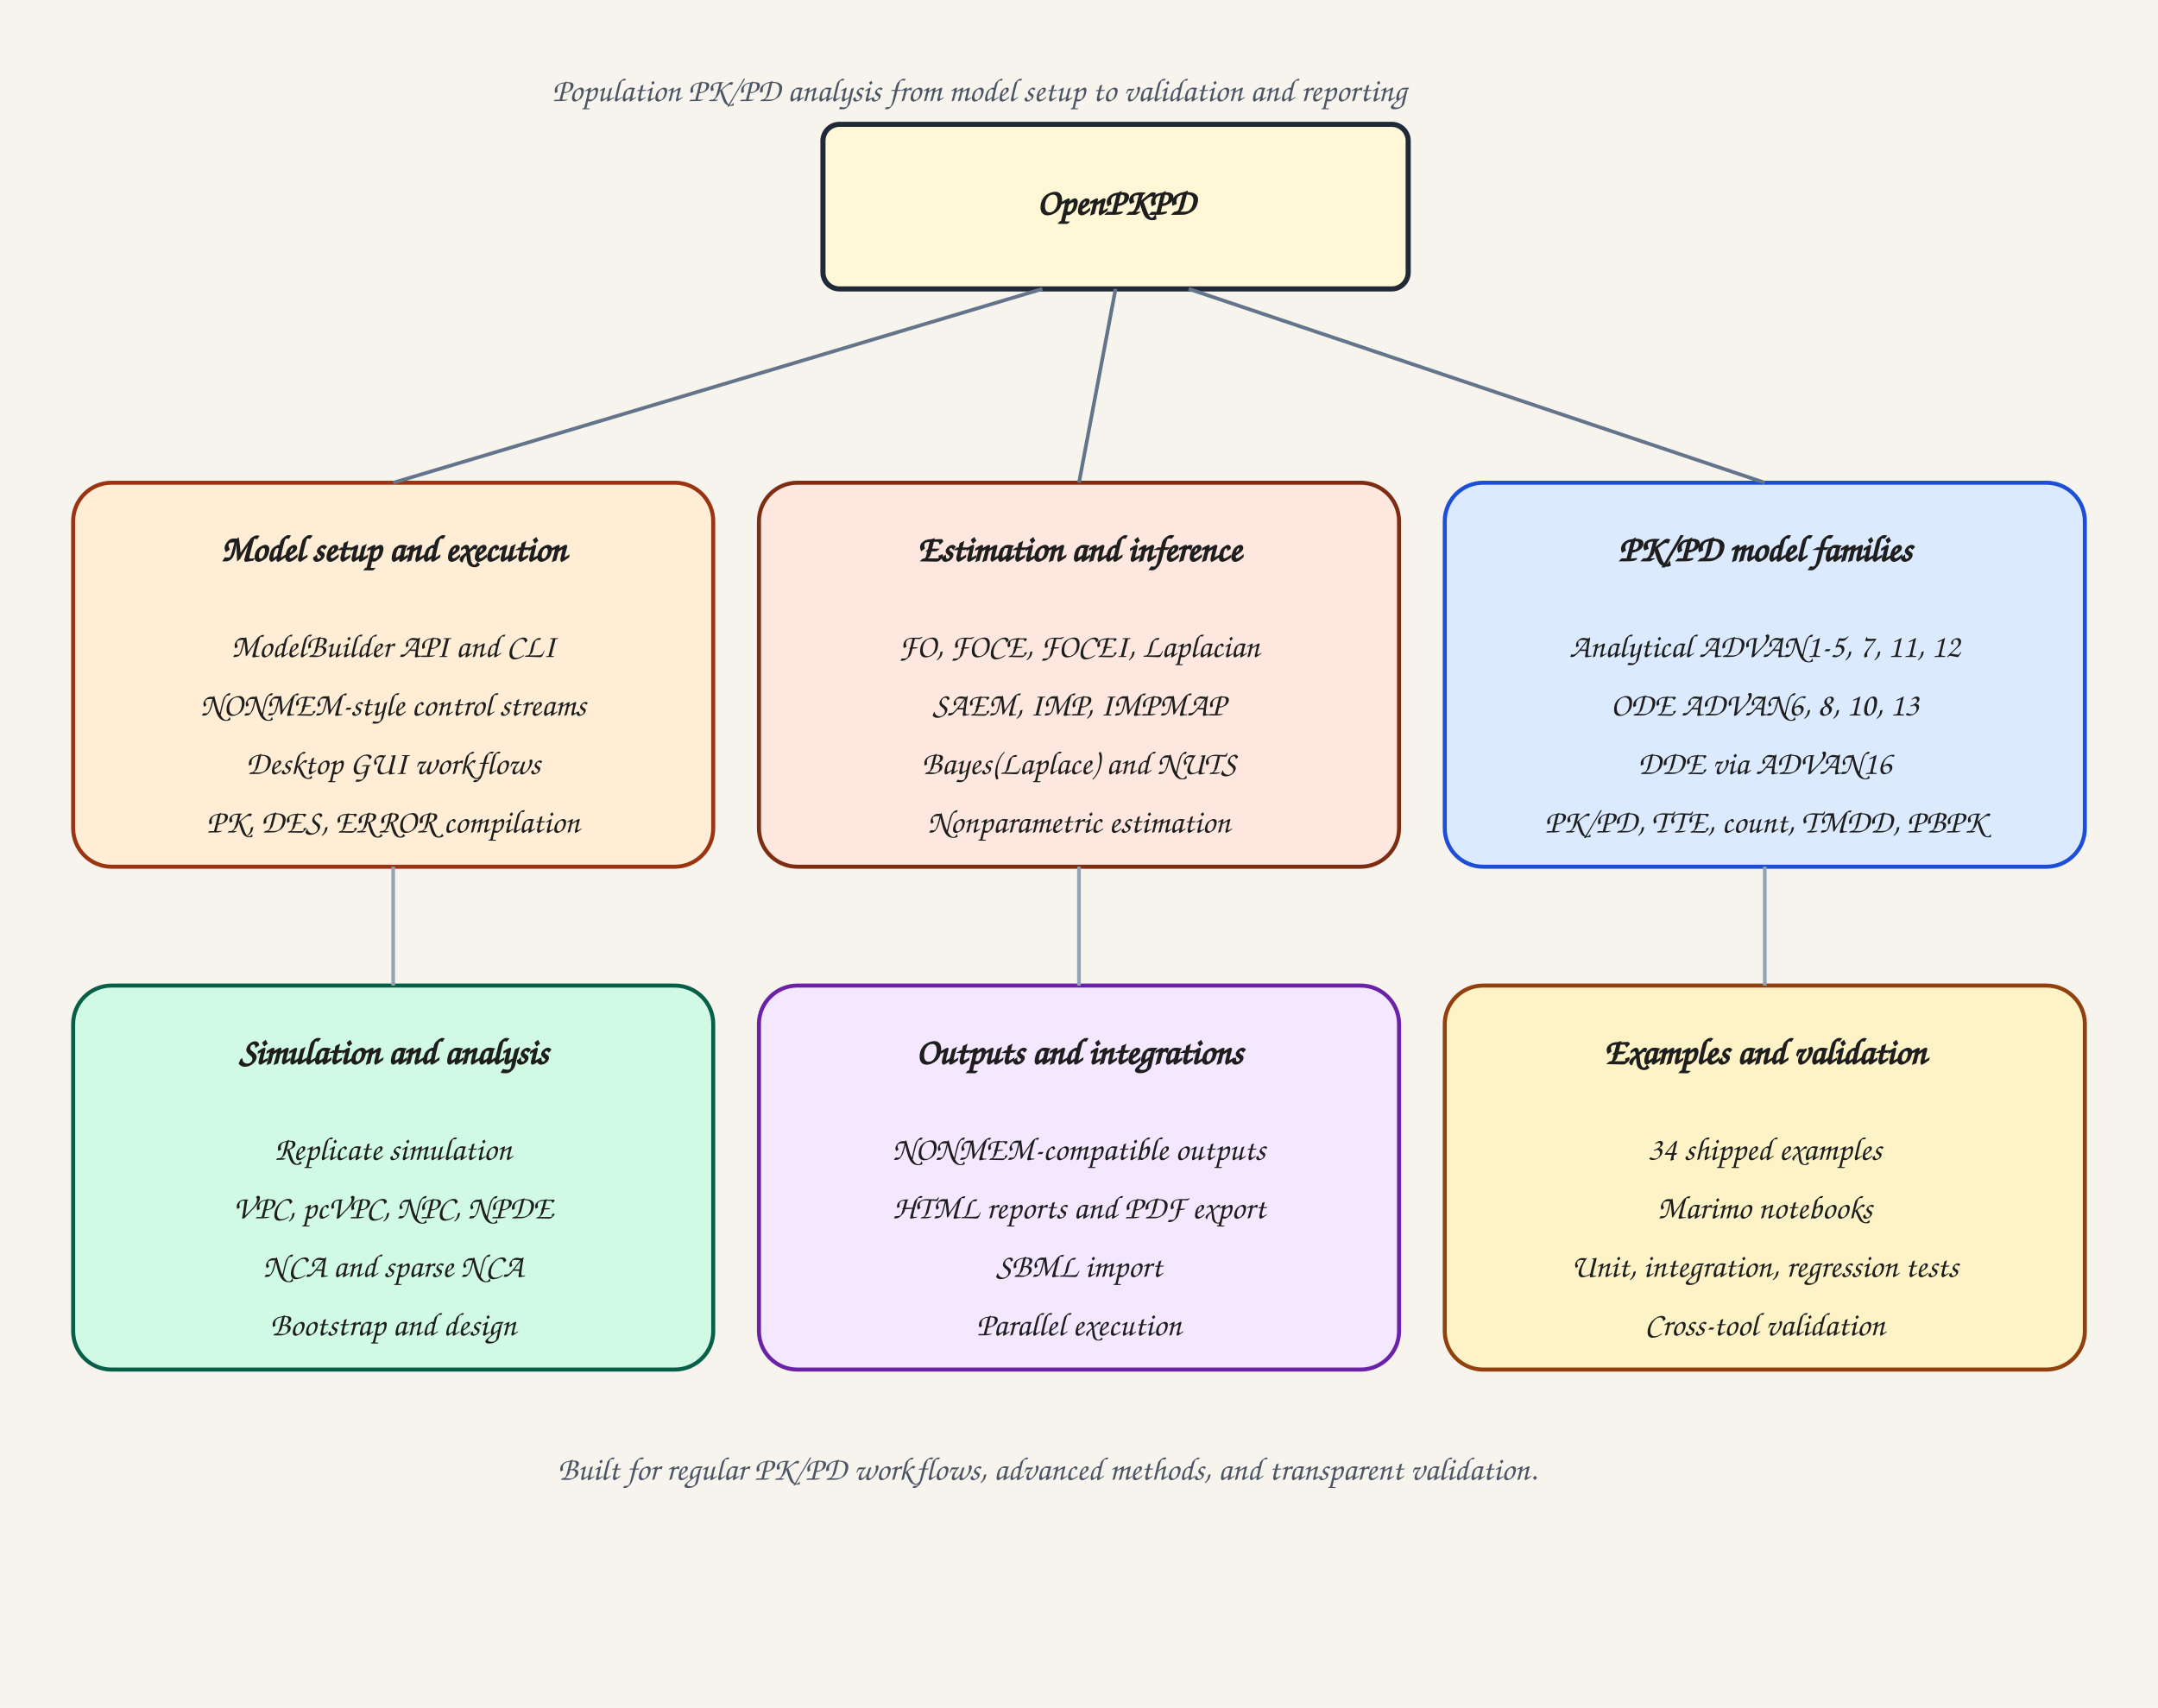
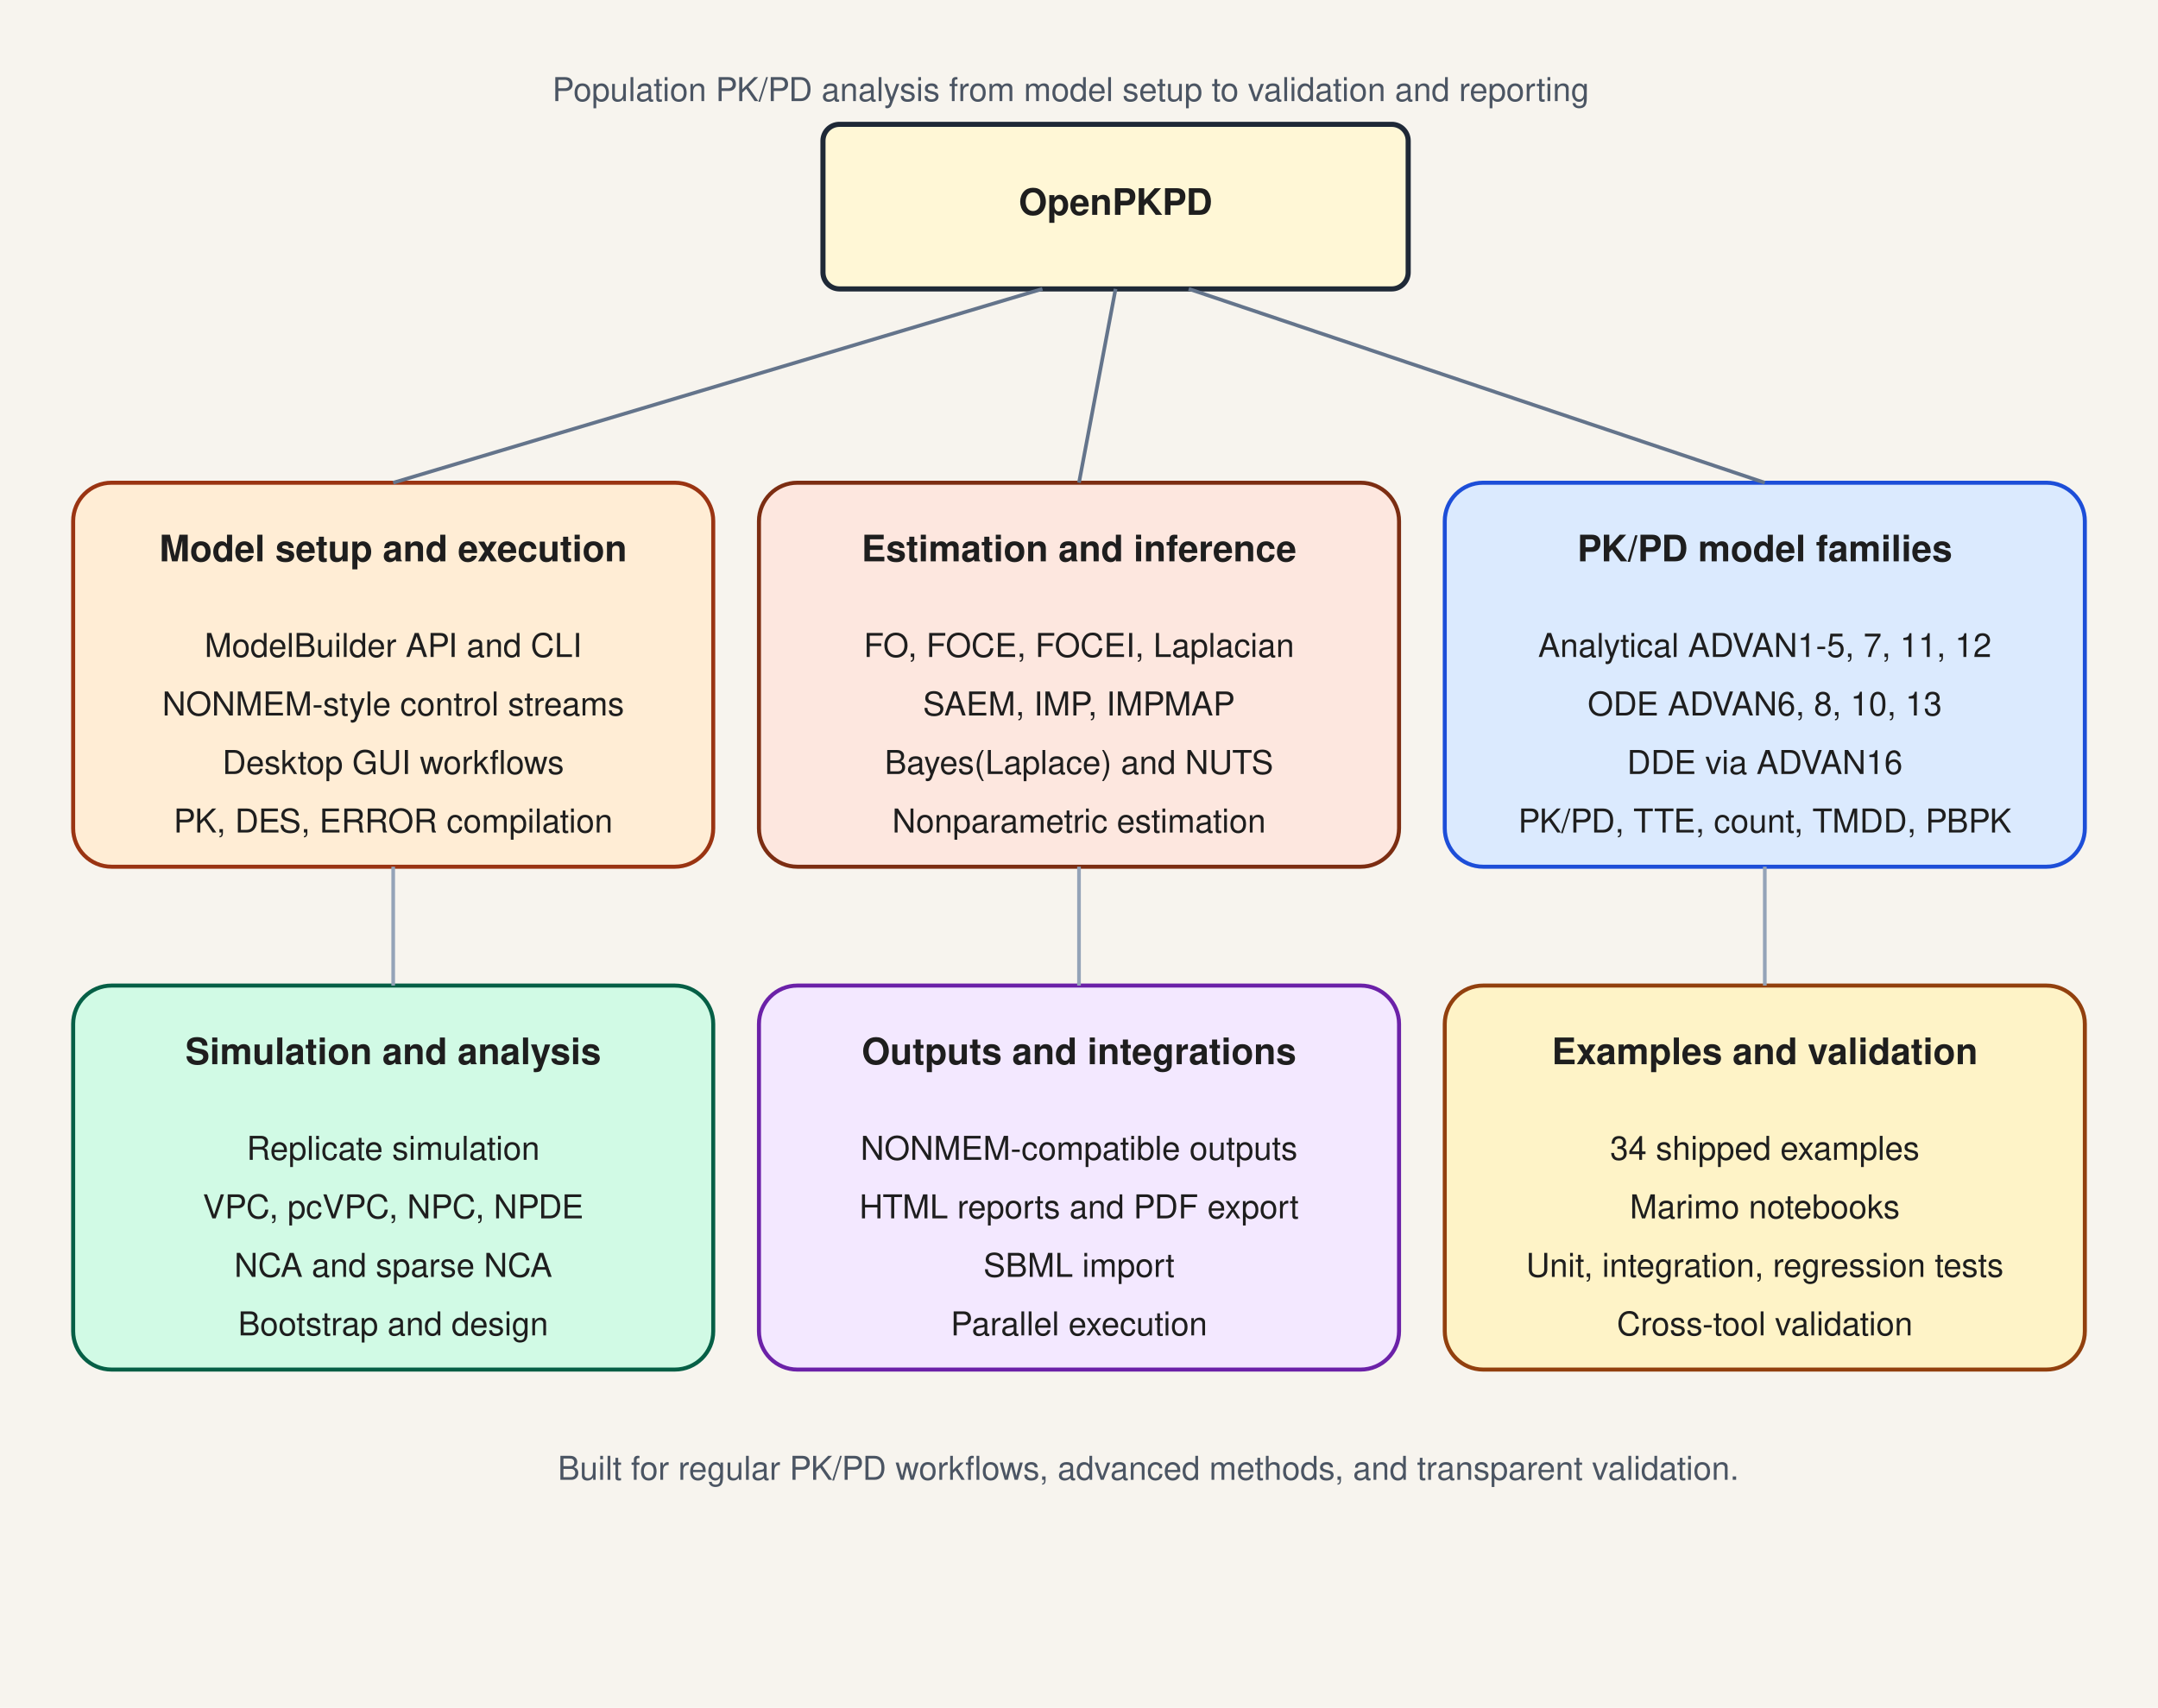
<svg xmlns="http://www.w3.org/2000/svg" width="1180" height="934" viewBox="30 -34 1180 934">
  <rect x="30" y="-34" width="1180" height="934" fill="#f7f4ee" />
  <defs />
  <rect x="480" y="34" width="320" height="90" rx="9.0" ry="9.0" fill="#fff7d6" stroke="#1f2937" stroke-width="2.8" />
-   <text x="640.0" y="83.5" font-family="'Virgil', 'Segoe Print', 'Bradley Hand', cursive" font-size="20" fill="#1e1e1e" text-anchor="middle" dominant-baseline="auto" font-weight="700">OpenPKPD</text>
-   <text x="332" y="21.3" font-family="'Virgil', 'Segoe Print', 'Bradley Hand', cursive" font-size="18" fill="#4b5563" text-anchor="start" dominant-baseline="auto">Population PK/PD analysis from model setup to validation and reporting</text>
+   <text x="640.0" y="83.5" font-family="'Helvetica Neue', Helvetica, Arial, sans-serif" font-size="20" fill="#1e1e1e" text-anchor="middle" dominant-baseline="auto" font-weight="700">OpenPKPD</text>
+   <text x="332" y="21.3" font-family="'Helvetica Neue', Helvetica, Arial, sans-serif" font-size="18" fill="#4b5563" text-anchor="start" dominant-baseline="auto">Population PK/PD analysis from model setup to validation and reporting</text>
  <rect x="70" y="230" width="350" height="210" rx="21.0" ry="21.0" fill="#ffedd5" stroke="#9a3412" stroke-width="2.2" />
-   <text x="245.0" y="273.0" font-family="'Virgil', 'Segoe Print', 'Bradley Hand', cursive" font-size="20" fill="#1e1e1e" text-anchor="middle" dominant-baseline="auto" font-weight="700">Model setup and execution</text>
-   <text x="245.0" y="325.3" font-family="'Virgil', 'Segoe Print', 'Bradley Hand', cursive" font-size="18" fill="#1e1e1e" text-anchor="middle" dominant-baseline="auto">ModelBuilder API and CLI</text>
-   <text x="245.0" y="357.3" font-family="'Virgil', 'Segoe Print', 'Bradley Hand', cursive" font-size="18" fill="#1e1e1e" text-anchor="middle" dominant-baseline="auto">NONMEM-style control streams</text>
-   <text x="245.0" y="389.3" font-family="'Virgil', 'Segoe Print', 'Bradley Hand', cursive" font-size="18" fill="#1e1e1e" text-anchor="middle" dominant-baseline="auto">Desktop GUI workflows</text>
-   <text x="245.0" y="421.3" font-family="'Virgil', 'Segoe Print', 'Bradley Hand', cursive" font-size="18" fill="#1e1e1e" text-anchor="middle" dominant-baseline="auto">PK, DES, ERROR compilation</text>
+   <text x="245.0" y="273.0" font-family="'Helvetica Neue', Helvetica, Arial, sans-serif" font-size="20" fill="#1e1e1e" text-anchor="middle" dominant-baseline="auto" font-weight="700">Model setup and execution</text>
+   <text x="245.0" y="325.3" font-family="'Helvetica Neue', Helvetica, Arial, sans-serif" font-size="18" fill="#1e1e1e" text-anchor="middle" dominant-baseline="auto">ModelBuilder API and CLI</text>
+   <text x="245.0" y="357.3" font-family="'Helvetica Neue', Helvetica, Arial, sans-serif" font-size="18" fill="#1e1e1e" text-anchor="middle" dominant-baseline="auto">NONMEM-style control streams</text>
+   <text x="245.0" y="389.3" font-family="'Helvetica Neue', Helvetica, Arial, sans-serif" font-size="18" fill="#1e1e1e" text-anchor="middle" dominant-baseline="auto">Desktop GUI workflows</text>
+   <text x="245.0" y="421.3" font-family="'Helvetica Neue', Helvetica, Arial, sans-serif" font-size="18" fill="#1e1e1e" text-anchor="middle" dominant-baseline="auto">PK, DES, ERROR compilation</text>
  <rect x="445" y="230" width="350" height="210" rx="21.0" ry="21.0" fill="#fde7df" stroke="#7c2d12" stroke-width="2.2" />
-   <text x="620.0" y="273.0" font-family="'Virgil', 'Segoe Print', 'Bradley Hand', cursive" font-size="20" fill="#1e1e1e" text-anchor="middle" dominant-baseline="auto" font-weight="700">Estimation and inference</text>
-   <text x="620.0" y="325.3" font-family="'Virgil', 'Segoe Print', 'Bradley Hand', cursive" font-size="18" fill="#1e1e1e" text-anchor="middle" dominant-baseline="auto">FO, FOCE, FOCEI, Laplacian</text>
-   <text x="620.0" y="357.3" font-family="'Virgil', 'Segoe Print', 'Bradley Hand', cursive" font-size="18" fill="#1e1e1e" text-anchor="middle" dominant-baseline="auto">SAEM, IMP, IMPMAP</text>
-   <text x="620.0" y="389.3" font-family="'Virgil', 'Segoe Print', 'Bradley Hand', cursive" font-size="18" fill="#1e1e1e" text-anchor="middle" dominant-baseline="auto">Bayes(Laplace) and NUTS</text>
-   <text x="620.0" y="421.3" font-family="'Virgil', 'Segoe Print', 'Bradley Hand', cursive" font-size="18" fill="#1e1e1e" text-anchor="middle" dominant-baseline="auto">Nonparametric estimation</text>
+   <text x="620.0" y="273.0" font-family="'Helvetica Neue', Helvetica, Arial, sans-serif" font-size="20" fill="#1e1e1e" text-anchor="middle" dominant-baseline="auto" font-weight="700">Estimation and inference</text>
+   <text x="620.0" y="325.3" font-family="'Helvetica Neue', Helvetica, Arial, sans-serif" font-size="18" fill="#1e1e1e" text-anchor="middle" dominant-baseline="auto">FO, FOCE, FOCEI, Laplacian</text>
+   <text x="620.0" y="357.3" font-family="'Helvetica Neue', Helvetica, Arial, sans-serif" font-size="18" fill="#1e1e1e" text-anchor="middle" dominant-baseline="auto">SAEM, IMP, IMPMAP</text>
+   <text x="620.0" y="389.3" font-family="'Helvetica Neue', Helvetica, Arial, sans-serif" font-size="18" fill="#1e1e1e" text-anchor="middle" dominant-baseline="auto">Bayes(Laplace) and NUTS</text>
+   <text x="620.0" y="421.3" font-family="'Helvetica Neue', Helvetica, Arial, sans-serif" font-size="18" fill="#1e1e1e" text-anchor="middle" dominant-baseline="auto">Nonparametric estimation</text>
  <rect x="820" y="230" width="350" height="210" rx="21.0" ry="21.0" fill="#dbeafe" stroke="#1d4ed8" stroke-width="2.2" />
-   <text x="995.0" y="273.0" font-family="'Virgil', 'Segoe Print', 'Bradley Hand', cursive" font-size="20" fill="#1e1e1e" text-anchor="middle" dominant-baseline="auto" font-weight="700">PK/PD model families</text>
-   <text x="995.0" y="325.3" font-family="'Virgil', 'Segoe Print', 'Bradley Hand', cursive" font-size="18" fill="#1e1e1e" text-anchor="middle" dominant-baseline="auto">Analytical ADVAN1-5, 7, 11, 12</text>
-   <text x="995.0" y="357.3" font-family="'Virgil', 'Segoe Print', 'Bradley Hand', cursive" font-size="18" fill="#1e1e1e" text-anchor="middle" dominant-baseline="auto">ODE ADVAN6, 8, 10, 13</text>
-   <text x="995.0" y="389.3" font-family="'Virgil', 'Segoe Print', 'Bradley Hand', cursive" font-size="18" fill="#1e1e1e" text-anchor="middle" dominant-baseline="auto">DDE via ADVAN16</text>
-   <text x="995.0" y="421.3" font-family="'Virgil', 'Segoe Print', 'Bradley Hand', cursive" font-size="18" fill="#1e1e1e" text-anchor="middle" dominant-baseline="auto">PK/PD, TTE, count, TMDD, PBPK</text>
+   <text x="995.0" y="273.0" font-family="'Helvetica Neue', Helvetica, Arial, sans-serif" font-size="20" fill="#1e1e1e" text-anchor="middle" dominant-baseline="auto" font-weight="700">PK/PD model families</text>
+   <text x="995.0" y="325.3" font-family="'Helvetica Neue', Helvetica, Arial, sans-serif" font-size="18" fill="#1e1e1e" text-anchor="middle" dominant-baseline="auto">Analytical ADVAN1-5, 7, 11, 12</text>
+   <text x="995.0" y="357.3" font-family="'Helvetica Neue', Helvetica, Arial, sans-serif" font-size="18" fill="#1e1e1e" text-anchor="middle" dominant-baseline="auto">ODE ADVAN6, 8, 10, 13</text>
+   <text x="995.0" y="389.3" font-family="'Helvetica Neue', Helvetica, Arial, sans-serif" font-size="18" fill="#1e1e1e" text-anchor="middle" dominant-baseline="auto">DDE via ADVAN16</text>
+   <text x="995.0" y="421.3" font-family="'Helvetica Neue', Helvetica, Arial, sans-serif" font-size="18" fill="#1e1e1e" text-anchor="middle" dominant-baseline="auto">PK/PD, TTE, count, TMDD, PBPK</text>
  <rect x="70" y="505" width="350" height="210" rx="21.0" ry="21.0" fill="#d1fae5" stroke="#065f46" stroke-width="2.2" />
-   <text x="245.0" y="548.0" font-family="'Virgil', 'Segoe Print', 'Bradley Hand', cursive" font-size="20" fill="#1e1e1e" text-anchor="middle" dominant-baseline="auto" font-weight="700">Simulation and analysis</text>
-   <text x="245.0" y="600.3" font-family="'Virgil', 'Segoe Print', 'Bradley Hand', cursive" font-size="18" fill="#1e1e1e" text-anchor="middle" dominant-baseline="auto">Replicate simulation</text>
-   <text x="245.0" y="632.3" font-family="'Virgil', 'Segoe Print', 'Bradley Hand', cursive" font-size="18" fill="#1e1e1e" text-anchor="middle" dominant-baseline="auto">VPC, pcVPC, NPC, NPDE</text>
-   <text x="245.0" y="664.3" font-family="'Virgil', 'Segoe Print', 'Bradley Hand', cursive" font-size="18" fill="#1e1e1e" text-anchor="middle" dominant-baseline="auto">NCA and sparse NCA</text>
-   <text x="245.0" y="696.3" font-family="'Virgil', 'Segoe Print', 'Bradley Hand', cursive" font-size="18" fill="#1e1e1e" text-anchor="middle" dominant-baseline="auto">Bootstrap and design</text>
+   <text x="245.0" y="548.0" font-family="'Helvetica Neue', Helvetica, Arial, sans-serif" font-size="20" fill="#1e1e1e" text-anchor="middle" dominant-baseline="auto" font-weight="700">Simulation and analysis</text>
+   <text x="245.0" y="600.3" font-family="'Helvetica Neue', Helvetica, Arial, sans-serif" font-size="18" fill="#1e1e1e" text-anchor="middle" dominant-baseline="auto">Replicate simulation</text>
+   <text x="245.0" y="632.3" font-family="'Helvetica Neue', Helvetica, Arial, sans-serif" font-size="18" fill="#1e1e1e" text-anchor="middle" dominant-baseline="auto">VPC, pcVPC, NPC, NPDE</text>
+   <text x="245.0" y="664.3" font-family="'Helvetica Neue', Helvetica, Arial, sans-serif" font-size="18" fill="#1e1e1e" text-anchor="middle" dominant-baseline="auto">NCA and sparse NCA</text>
+   <text x="245.0" y="696.3" font-family="'Helvetica Neue', Helvetica, Arial, sans-serif" font-size="18" fill="#1e1e1e" text-anchor="middle" dominant-baseline="auto">Bootstrap and design</text>
  <rect x="445" y="505" width="350" height="210" rx="21.0" ry="21.0" fill="#f3e8ff" stroke="#6b21a8" stroke-width="2.2" />
-   <text x="620.0" y="548.0" font-family="'Virgil', 'Segoe Print', 'Bradley Hand', cursive" font-size="20" fill="#1e1e1e" text-anchor="middle" dominant-baseline="auto" font-weight="700">Outputs and integrations</text>
-   <text x="620.0" y="600.3" font-family="'Virgil', 'Segoe Print', 'Bradley Hand', cursive" font-size="18" fill="#1e1e1e" text-anchor="middle" dominant-baseline="auto">NONMEM-compatible outputs</text>
-   <text x="620.0" y="632.3" font-family="'Virgil', 'Segoe Print', 'Bradley Hand', cursive" font-size="18" fill="#1e1e1e" text-anchor="middle" dominant-baseline="auto">HTML reports and PDF export</text>
-   <text x="620.0" y="664.3" font-family="'Virgil', 'Segoe Print', 'Bradley Hand', cursive" font-size="18" fill="#1e1e1e" text-anchor="middle" dominant-baseline="auto">SBML import</text>
-   <text x="620.0" y="696.3" font-family="'Virgil', 'Segoe Print', 'Bradley Hand', cursive" font-size="18" fill="#1e1e1e" text-anchor="middle" dominant-baseline="auto">Parallel execution</text>
+   <text x="620.0" y="548.0" font-family="'Helvetica Neue', Helvetica, Arial, sans-serif" font-size="20" fill="#1e1e1e" text-anchor="middle" dominant-baseline="auto" font-weight="700">Outputs and integrations</text>
+   <text x="620.0" y="600.3" font-family="'Helvetica Neue', Helvetica, Arial, sans-serif" font-size="18" fill="#1e1e1e" text-anchor="middle" dominant-baseline="auto">NONMEM-compatible outputs</text>
+   <text x="620.0" y="632.3" font-family="'Helvetica Neue', Helvetica, Arial, sans-serif" font-size="18" fill="#1e1e1e" text-anchor="middle" dominant-baseline="auto">HTML reports and PDF export</text>
+   <text x="620.0" y="664.3" font-family="'Helvetica Neue', Helvetica, Arial, sans-serif" font-size="18" fill="#1e1e1e" text-anchor="middle" dominant-baseline="auto">SBML import</text>
+   <text x="620.0" y="696.3" font-family="'Helvetica Neue', Helvetica, Arial, sans-serif" font-size="18" fill="#1e1e1e" text-anchor="middle" dominant-baseline="auto">Parallel execution</text>
  <rect x="820" y="505" width="350" height="210" rx="21.0" ry="21.0" fill="#fef3c7" stroke="#92400e" stroke-width="2.2" />
-   <text x="995.0" y="548.0" font-family="'Virgil', 'Segoe Print', 'Bradley Hand', cursive" font-size="20" fill="#1e1e1e" text-anchor="middle" dominant-baseline="auto" font-weight="700">Examples and validation</text>
-   <text x="995.0" y="600.3" font-family="'Virgil', 'Segoe Print', 'Bradley Hand', cursive" font-size="18" fill="#1e1e1e" text-anchor="middle" dominant-baseline="auto">34 shipped examples</text>
-   <text x="995.0" y="632.3" font-family="'Virgil', 'Segoe Print', 'Bradley Hand', cursive" font-size="18" fill="#1e1e1e" text-anchor="middle" dominant-baseline="auto">Marimo notebooks</text>
-   <text x="995.0" y="664.3" font-family="'Virgil', 'Segoe Print', 'Bradley Hand', cursive" font-size="18" fill="#1e1e1e" text-anchor="middle" dominant-baseline="auto">Unit, integration, regression tests</text>
-   <text x="995.0" y="696.3" font-family="'Virgil', 'Segoe Print', 'Bradley Hand', cursive" font-size="18" fill="#1e1e1e" text-anchor="middle" dominant-baseline="auto">Cross-tool validation</text>
+   <text x="995.0" y="548.0" font-family="'Helvetica Neue', Helvetica, Arial, sans-serif" font-size="20" fill="#1e1e1e" text-anchor="middle" dominant-baseline="auto" font-weight="700">Examples and validation</text>
+   <text x="995.0" y="600.3" font-family="'Helvetica Neue', Helvetica, Arial, sans-serif" font-size="18" fill="#1e1e1e" text-anchor="middle" dominant-baseline="auto">34 shipped examples</text>
+   <text x="995.0" y="632.3" font-family="'Helvetica Neue', Helvetica, Arial, sans-serif" font-size="18" fill="#1e1e1e" text-anchor="middle" dominant-baseline="auto">Marimo notebooks</text>
+   <text x="995.0" y="664.3" font-family="'Helvetica Neue', Helvetica, Arial, sans-serif" font-size="18" fill="#1e1e1e" text-anchor="middle" dominant-baseline="auto">Unit, integration, regression tests</text>
+   <text x="995.0" y="696.3" font-family="'Helvetica Neue', Helvetica, Arial, sans-serif" font-size="18" fill="#1e1e1e" text-anchor="middle" dominant-baseline="auto">Cross-tool validation</text>
  <polyline points="600,124 245,230" fill="none" stroke="#64748b" stroke-width="2.0" />
  <polyline points="640,124 620,230" fill="none" stroke="#64748b" stroke-width="2.0" />
  <polyline points="680,124 995,230" fill="none" stroke="#64748b" stroke-width="2.0" />
  <polyline points="245,440 245,505" fill="none" stroke="#94a3b8" stroke-width="2.0" />
  <polyline points="620,440 620,505" fill="none" stroke="#94a3b8" stroke-width="2.0" />
  <polyline points="995,440 995,505" fill="none" stroke="#94a3b8" stroke-width="2.0" />
-   <text x="335" y="775.3" font-family="'Virgil', 'Segoe Print', 'Bradley Hand', cursive" font-size="18" fill="#4b5563" text-anchor="start" dominant-baseline="auto">Built for regular PK/PD workflows, advanced methods, and transparent validation.</text>
+   <text x="335" y="775.3" font-family="'Helvetica Neue', Helvetica, Arial, sans-serif" font-size="18" fill="#4b5563" text-anchor="start" dominant-baseline="auto">Built for regular PK/PD workflows, advanced methods, and transparent validation.</text>
</svg>
